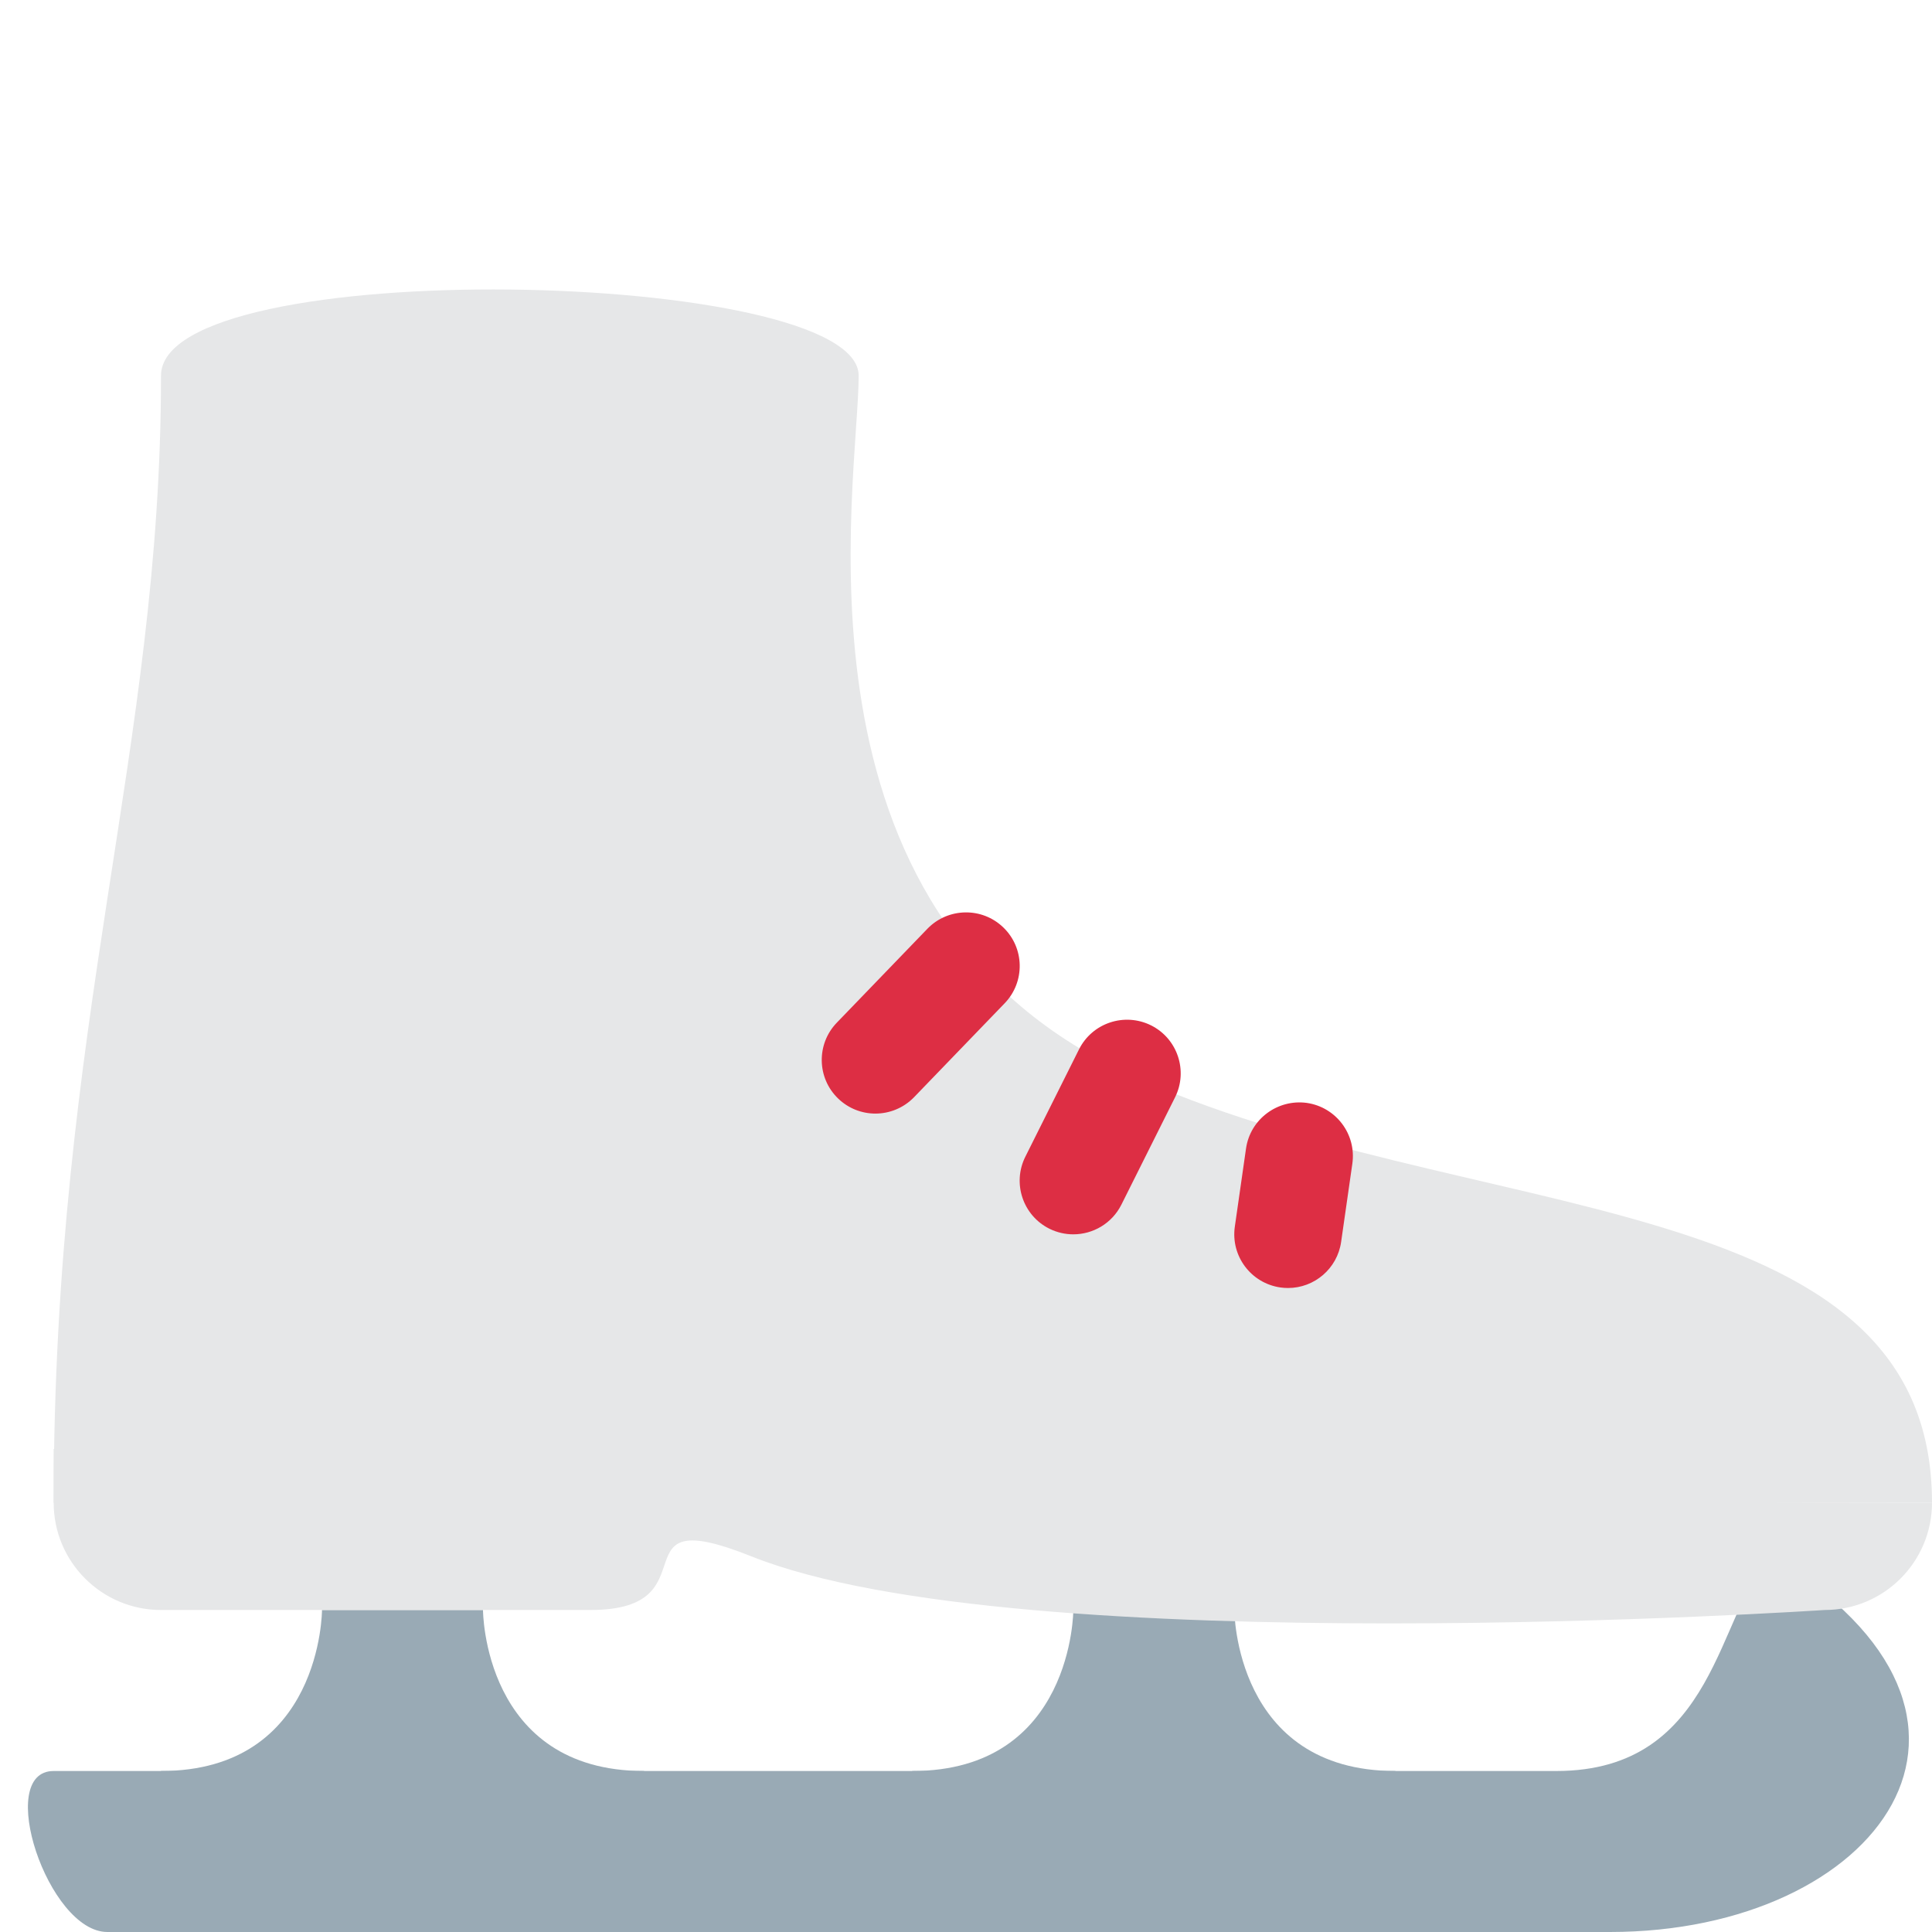
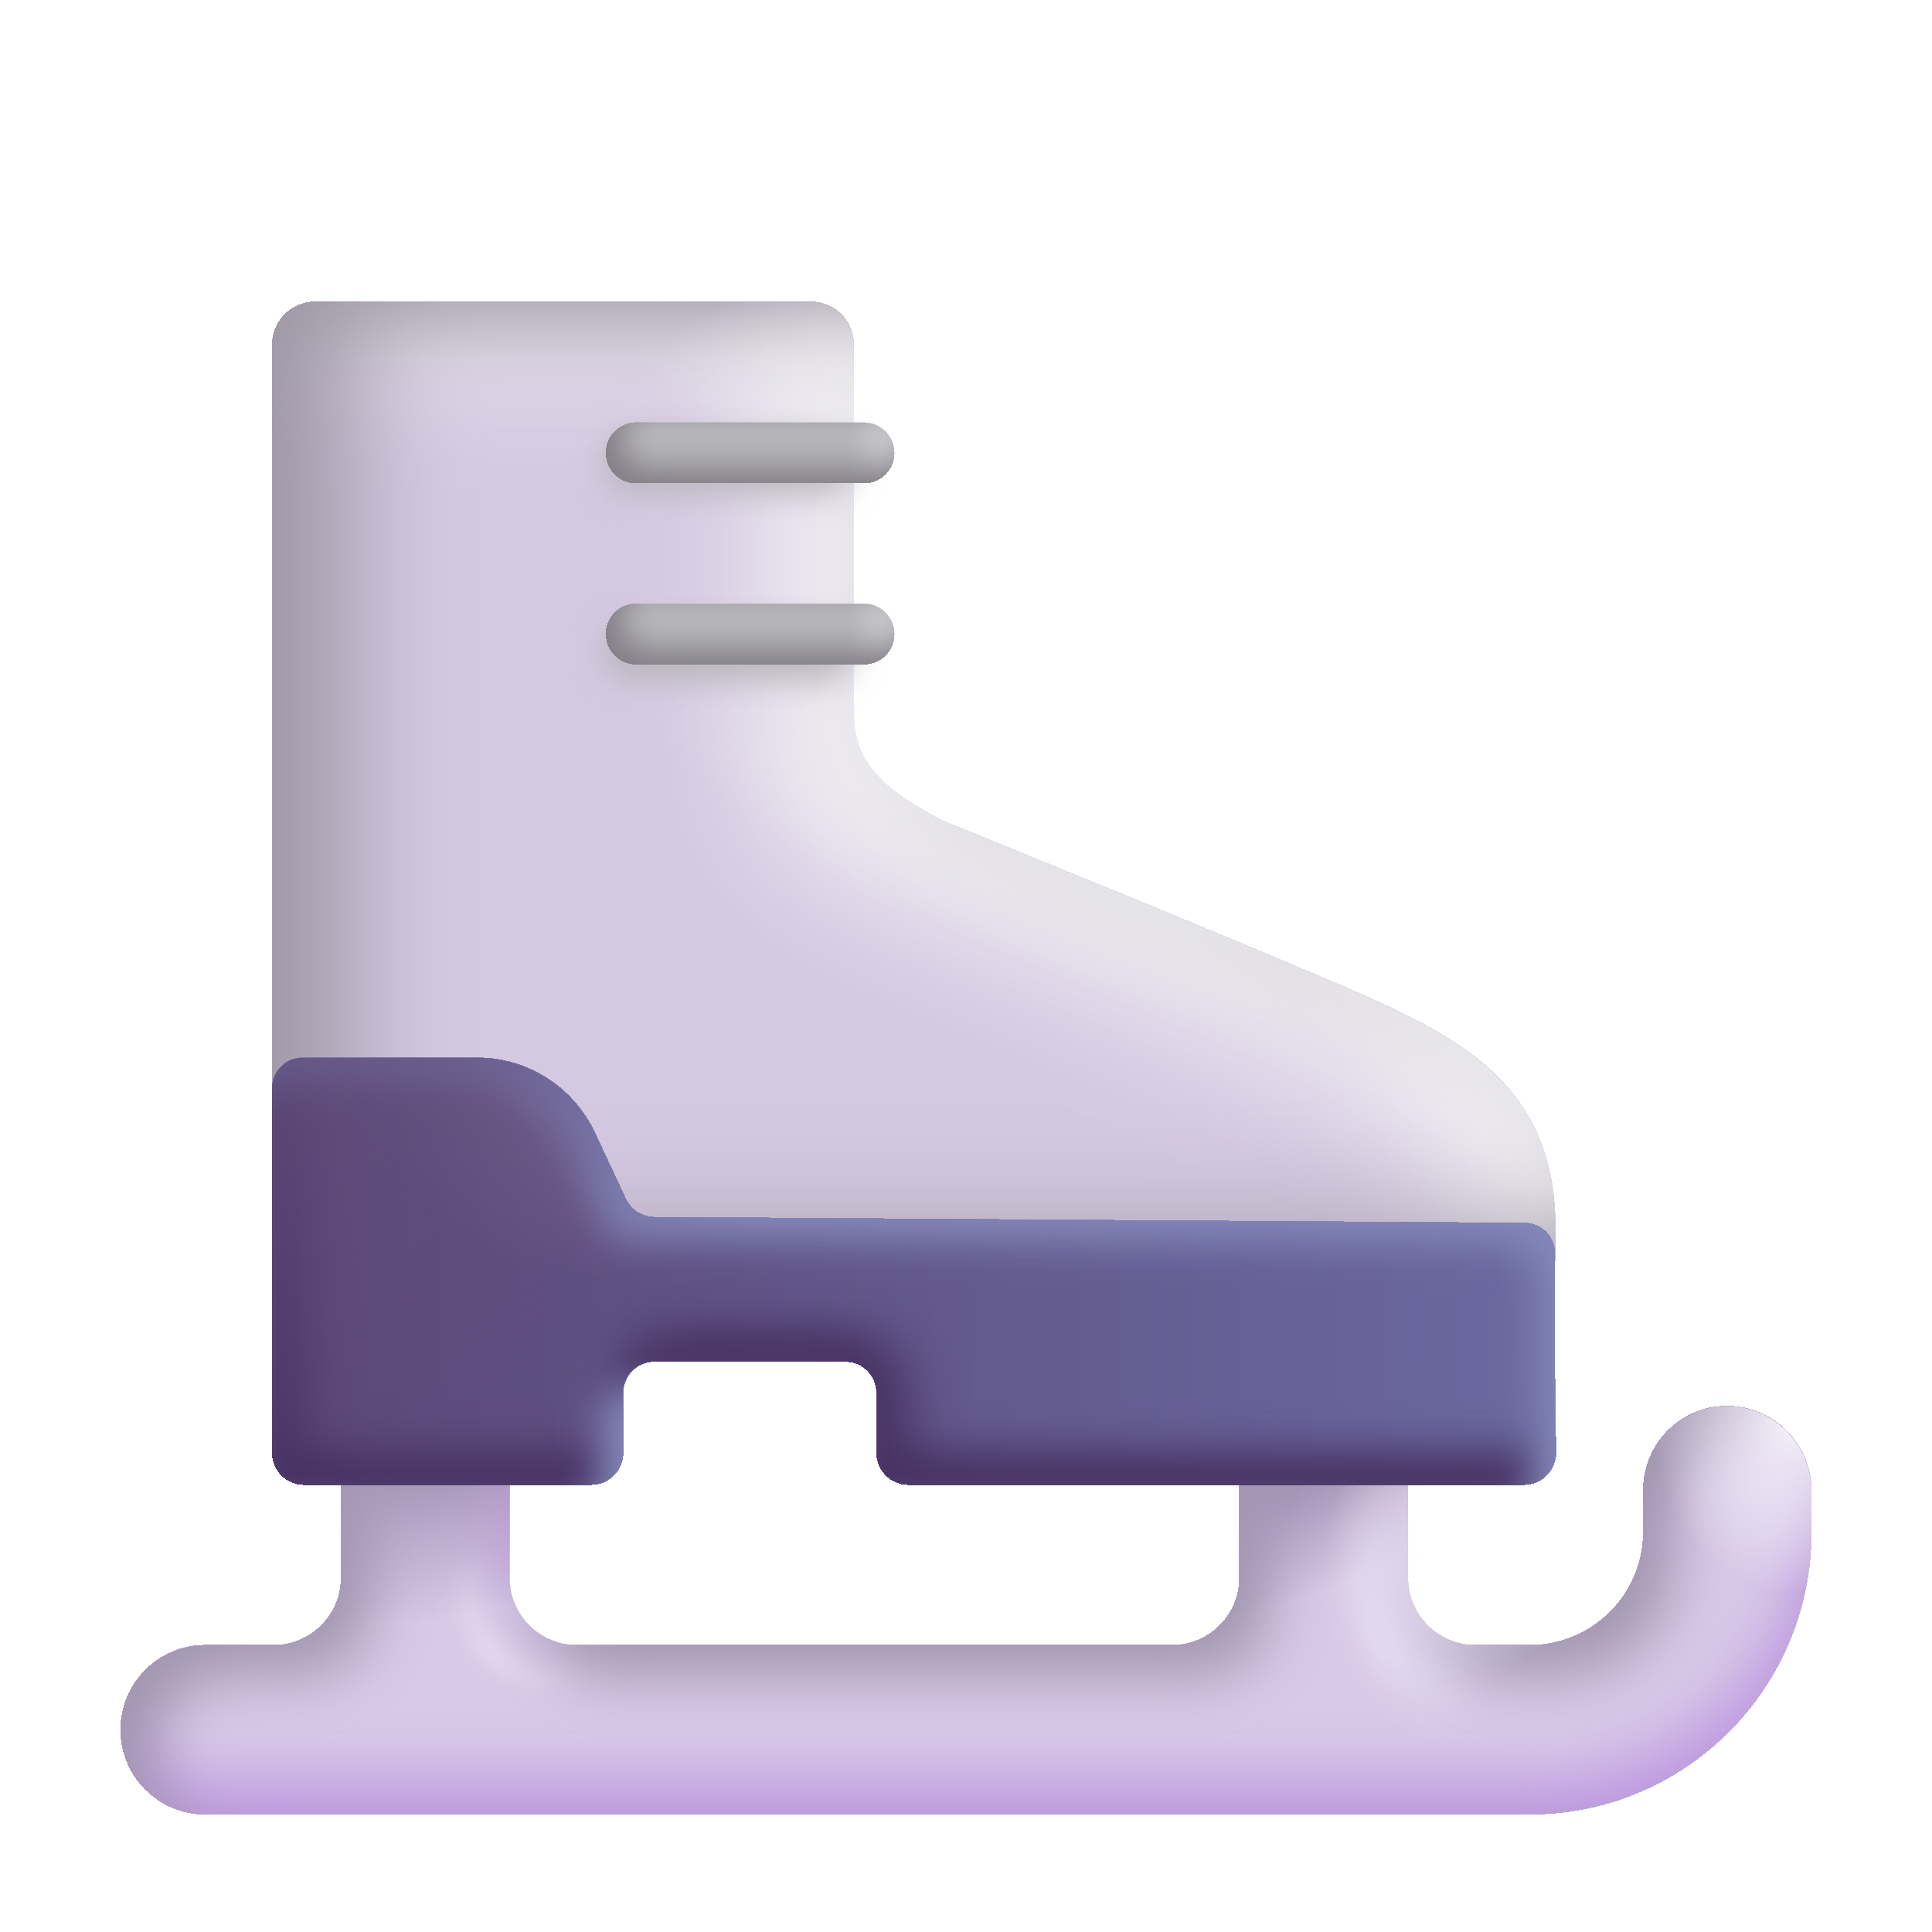
- <svg xmlns="http://www.w3.org/2000/svg" viewBox="0 0 36 36">
-   <path fill="#99AAB5" d="M26 33c2 2-11 2-9 0 3 0 3-3 3-3h3s0 3 3 3zm-14 0c2 2-11 2-9 0 3 0 3-3 3-3h3s0 3 3 3z" />
-   <path fill="#99AAB5" d="M30 36H2c-1.104 0-2.104-3-1-3h28c3 0 3-3 4-4 5 3 2 7-3 7z" />
-   <path fill="#E6E7E8" d="M1 28c0-9 2-14 2-21 0-2.279 13-2 13 0s-1.5 10 5 13c6.268 2.893 15 2 15 8H1z" />
-   <path fill="#E6E7E8" d="M36 28c-24 0-19.001-1-25-1H1v1c0 1.104.896 2 2 2h8c2.333 0 .398-2.041 3-1 5 2 20 1 20 1 1.104 0 2-.896 2-2z" />
-   <path fill="#DD2E44" d="M16.312 20.75c-.25 0-.5-.093-.694-.28-.398-.383-.409-1.017-.025-1.414l1.688-1.75c.384-.396 1.017-.408 1.414-.025.398.383.409 1.016.025 1.414l-1.688 1.75c-.196.202-.458.305-.72.305zM19.999 23c-.15 0-.303-.034-.446-.105-.494-.247-.694-.848-.447-1.342l1-2c.248-.494.848-.692 1.342-.447.494.247.694.848.447 1.342l-1 2c-.176.35-.529.552-.896.552zm4.002 1c-.047 0-.095-.003-.143-.01-.547-.079-.927-.585-.849-1.132l.209-1.458c.079-.547.587-.923 1.132-.849.547.079.927.585.849 1.132l-.209 1.458c-.072.5-.5.859-.989.859z" />
+ <svg xmlns="http://www.w3.org/2000/svg" width="32" height="32" viewBox="0 0 32 32" fill="none">
+   <g filter="url(#filter0_ii_18_2809)">
+     <path d="M27.22 24.68V25.37C27.22 26.41 26.38 27.25 25.34 27.25H24.43C23.82 27.25 23.32 26.75 23.32 26.14V23.828H20.53V26.14C20.53 26.75 20.03 27.25 19.42 27.25H9.55C8.94 27.25 8.44 26.75 8.44 26.14V23.828H5.65V26.14C5.65 26.75 5.15 27.25 4.54 27.25H3.4C2.63 27.25 2 27.88 2 28.65C2 29.42 2.63 30.05 3.4 30.05H25.33C27.91 30.05 30 27.96 30 25.38V24.69C30 23.92 29.37 23.29 28.6 23.29C27.85 23.29 27.22 23.91 27.22 24.68Z" fill="#D7C9E7" />
+     <path d="M27.22 24.68V25.37C27.22 26.41 26.38 27.25 25.34 27.25H24.43C23.82 27.25 23.32 26.75 23.32 26.14V23.828H20.53V26.14C20.53 26.75 20.03 27.25 19.42 27.25H9.55C8.94 27.25 8.44 26.75 8.44 26.14V23.828H5.65V26.14C5.65 26.75 5.15 27.25 4.54 27.25H3.4C2.63 27.25 2 27.88 2 28.65C2 29.42 2.63 30.05 3.4 30.05H25.33C27.91 30.05 30 27.96 30 25.38V24.69C30 23.92 29.37 23.29 28.6 23.29C27.85 23.29 27.22 23.91 27.22 24.68Z" fill="url(#paint0_radial_18_2809)" />
+     <path d="M27.22 24.68V25.37C27.22 26.41 26.38 27.25 25.34 27.25H24.43C23.82 27.25 23.32 26.75 23.32 26.14V23.828H20.53V26.14C20.53 26.75 20.03 27.25 19.42 27.25H9.55C8.94 27.25 8.44 26.75 8.44 26.14V23.828H5.65V26.14C5.65 26.75 5.15 27.25 4.54 27.25H3.4C2.63 27.25 2 27.88 2 28.65C2 29.42 2.63 30.05 3.4 30.05H25.33C27.91 30.05 30 27.96 30 25.38V24.69C30 23.92 29.37 23.29 28.6 23.29C27.85 23.29 27.22 23.91 27.22 24.68Z" fill="url(#paint1_radial_18_2809)" />
+   </g>
+   <path d="M27.22 24.68V25.37C27.22 26.41 26.38 27.25 25.34 27.25H24.43C23.82 27.25 23.32 26.75 23.32 26.14V23.828H20.53V26.14C20.53 26.75 20.03 27.25 19.42 27.25H9.55C8.94 27.25 8.44 26.75 8.44 26.14V23.828H5.65V26.14C5.65 26.75 5.15 27.25 4.54 27.25H3.4C2.63 27.25 2 27.88 2 28.65C2 29.42 2.63 30.05 3.4 30.05H25.33C27.91 30.05 30 27.96 30 25.38V24.69C30 23.92 29.37 23.29 28.6 23.29C27.85 23.29 27.22 23.91 27.22 24.68Z" fill="url(#paint2_radial_18_2809)" />
+   <path d="M27.22 24.68V25.37C27.22 26.41 26.38 27.25 25.34 27.25H24.43C23.82 27.25 23.32 26.75 23.32 26.14V23.828H20.53V26.14C20.53 26.75 20.03 27.25 19.42 27.25H9.55C8.94 27.25 8.44 26.75 8.44 26.14V23.828H5.65V26.14C5.65 26.75 5.15 27.25 4.54 27.25H3.4C2.63 27.25 2 27.88 2 28.65C2 29.42 2.63 30.05 3.4 30.05H25.33C27.91 30.05 30 27.96 30 25.38V24.69C30 23.92 29.37 23.29 28.6 23.29C27.85 23.29 27.22 23.91 27.22 24.68Z" fill="url(#paint3_radial_18_2809)" />
+   <g filter="url(#filter1_ii_18_2809)">
+     <path d="M21.829 16.161C23.994 17.081 25.723 17.816 25.76 20.27L25.75 21.246L25.381 20.5H4.51V5.71C4.51 5.32 4.83 5 5.22 5H13.43C13.82 5 14.14 5.32 14.14 5.71V11.82C14.14 12.67 14.68 13.1 15.58 13.58C17.664 14.437 19.755 15.279 21.829 16.161Z" fill="#D5C9E2" />
+   </g>
+   <path d="M21.829 16.161C23.994 17.081 25.723 17.816 25.76 20.27L25.75 21.246L25.381 20.5H4.51V5.71C4.51 5.32 4.83 5 5.22 5H13.43C13.82 5 14.14 5.32 14.14 5.71V11.82C14.14 12.67 14.68 13.1 15.58 13.58C17.664 14.437 19.755 15.279 21.829 16.161Z" fill="url(#paint4_radial_18_2809)" />
+   <path d="M21.829 16.161C23.994 17.081 25.723 17.816 25.76 20.27L25.75 21.246L25.381 20.5H4.51V5.71C4.51 5.32 4.83 5 5.22 5H13.43C13.82 5 14.14 5.32 14.14 5.71V11.82C14.14 12.67 14.68 13.1 15.58 13.58C17.664 14.437 19.755 15.279 21.829 16.161Z" fill="url(#paint5_radial_18_2809)" />
+   <path d="M21.829 16.161C23.994 17.081 25.723 17.816 25.76 20.27L25.75 21.246L25.381 20.5H4.51V5.71C4.51 5.32 4.83 5 5.22 5H13.43C13.82 5 14.14 5.32 14.14 5.71V11.82C14.14 12.67 14.68 13.1 15.58 13.58C17.664 14.437 19.755 15.279 21.829 16.161Z" fill="url(#paint6_radial_18_2809)" />
+   <g filter="url(#filter2_iii_18_2809)">
+     <path d="M25.75 22.56V20.757C25.75 20.482 25.528 20.259 25.253 20.257L10.84 20.16C10.63 20.16 10.45 20.04 10.36 19.85L9.85 18.76C9.5 18.01 8.74 17.52 7.91 17.52H5.01C4.734 17.52 4.51 17.744 4.51 18.02V22.55V24.06C4.51 24.35 4.75 24.59 5.04 24.59H9.79C10.08 24.59 10.32 24.35 10.32 24.06V23.07C10.32 22.78 10.55 22.55 10.84 22.55H14C14.29 22.55 14.52 22.78 14.52 23.07V24.06C14.52 24.35 14.76 24.59 15.05 24.59H25.24C25.53 24.59 25.77 24.35 25.77 24.06L25.75 22.56Z" fill="url(#paint7_linear_18_2809)" />
+     <path d="M25.75 22.56V20.757C25.75 20.482 25.528 20.259 25.253 20.257L10.84 20.16C10.63 20.16 10.45 20.04 10.36 19.85L9.85 18.76C9.5 18.01 8.74 17.52 7.91 17.52H5.01C4.734 17.52 4.51 17.744 4.51 18.02V22.55V24.06C4.51 24.35 4.75 24.59 5.04 24.59H9.79C10.08 24.59 10.32 24.35 10.32 24.06V23.07C10.32 22.78 10.55 22.55 10.84 22.55H14C14.29 22.55 14.52 22.78 14.52 23.07V24.06C14.52 24.35 14.76 24.59 15.05 24.59H25.24C25.53 24.59 25.77 24.35 25.77 24.06L25.75 22.56Z" fill="url(#paint8_radial_18_2809)" />
+   </g>
+   <path d="M25.75 22.56V20.757C25.75 20.482 25.528 20.259 25.253 20.257L10.84 20.16C10.63 20.16 10.45 20.04 10.36 19.85L9.85 18.76C9.5 18.01 8.74 17.52 7.91 17.52H5.01C4.734 17.52 4.51 17.744 4.51 18.02V22.55V24.06C4.51 24.35 4.75 24.59 5.04 24.59H9.79C10.08 24.59 10.32 24.35 10.32 24.06V23.07C10.32 22.78 10.55 22.55 10.84 22.55H14C14.29 22.55 14.52 22.78 14.52 23.07V24.06C14.52 24.35 14.76 24.59 15.05 24.59H25.24C25.53 24.59 25.77 24.35 25.77 24.06L25.75 22.56Z" fill="url(#paint9_radial_18_2809)" />
+   <g filter="url(#filter3_f_18_2809)">
+     <path fill-rule="evenodd" clip-rule="evenodd" d="M9.97 10.797C9.97 10.521 10.215 10.297 10.518 10.297H13.587C13.889 10.297 14.134 10.521 14.134 10.797C14.134 11.073 13.889 11.297 13.587 11.297H10.518C10.215 11.297 9.97 11.073 9.97 10.797Z" fill="url(#paint10_linear_18_2809)" />
+   </g>
+   <g filter="url(#filter4_i_18_2809)">
+     <path d="M14.31 10.5H10.54" stroke="#B7B6BA" stroke-miterlimit="10" stroke-linecap="round" stroke-linejoin="round" />
+     <path d="M14.31 10.5H10.54" stroke="url(#paint11_linear_18_2809)" stroke-miterlimit="10" stroke-linecap="round" stroke-linejoin="round" />
+   </g>
+   <g filter="url(#filter5_f_18_2809)">
+     <path fill-rule="evenodd" clip-rule="evenodd" d="M9.97 7.697C9.97 7.421 10.215 7.197 10.518 7.197H13.587C13.889 7.197 14.134 7.421 14.134 7.697C14.134 7.973 13.889 8.197 13.587 8.197H10.518C10.215 8.197 9.97 7.973 9.97 7.697Z" fill="url(#paint12_linear_18_2809)" />
+   </g>
+   <g filter="url(#filter6_i_18_2809)">
+     <path d="M14.31 7.5H10.54" stroke="#B7B6BA" stroke-miterlimit="10" stroke-linecap="round" stroke-linejoin="round" />
+     <path d="M14.31 7.5H10.54" stroke="url(#paint13_linear_18_2809)" stroke-miterlimit="10" stroke-linecap="round" stroke-linejoin="round" />
+   </g>
+   <g filter="url(#filter7_f_18_2809)">
+     <path d="M7.738 25.904C7.628 26.587 7.866 27.954 9.705 27.954" stroke="url(#paint14_linear_18_2809)" stroke-width="0.4" stroke-linecap="round" />
+   </g>
+   <g filter="url(#filter8_f_18_2809)">
+     <path d="M22.686 25.345V26.546C22.741 27.05 23.117 28.057 24.177 28.057" stroke="url(#paint15_linear_18_2809)" stroke-width="0.4" stroke-linecap="round" />
+   </g>
+   <defs>
+     <filter id="filter0_ii_18_2809" x="2" y="22.69" width="28.5" height="7.86" filterUnits="userSpaceOnUse" color-interpolation-filters="sRGB">
+       <feFlood flood-opacity="0" result="BackgroundImageFix" />
+       <feBlend mode="normal" in="SourceGraphic" in2="BackgroundImageFix" result="shape" />
+       <feColorMatrix in="SourceAlpha" type="matrix" values="0 0 0 0 0 0 0 0 0 0 0 0 0 0 0 0 0 0 127 0" result="hardAlpha" />
+       <feOffset dy="-0.6" />
+       <feGaussianBlur stdDeviation="0.5" />
+       <feComposite in2="hardAlpha" operator="arithmetic" k2="-1" k3="1" />
+       <feColorMatrix type="matrix" values="0 0 0 0 0.753 0 0 0 0 0.604 0 0 0 0 0.89 0 0 0 1 0" />
+       <feBlend mode="normal" in2="shape" result="effect1_innerShadow_18_2809" />
+       <feColorMatrix in="SourceAlpha" type="matrix" values="0 0 0 0 0 0 0 0 0 0 0 0 0 0 0 0 0 0 127 0" result="hardAlpha" />
+       <feOffset dx="0.5" dy="0.5" />
+       <feGaussianBlur stdDeviation="0.5" />
+       <feComposite in2="hardAlpha" operator="arithmetic" k2="-1" k3="1" />
+       <feColorMatrix type="matrix" values="0 0 0 0 0.635 0 0 0 0 0.588 0 0 0 0 0.69 0 0 0 1 0" />
+       <feBlend mode="normal" in2="effect1_innerShadow_18_2809" result="effect2_innerShadow_18_2809" />
+     </filter>
+     <filter id="filter1_ii_18_2809" x="3.01" y="5" width="24" height="17.246" filterUnits="userSpaceOnUse" color-interpolation-filters="sRGB">
+       <feFlood flood-opacity="0" result="BackgroundImageFix" />
+       <feBlend mode="normal" in="SourceGraphic" in2="BackgroundImageFix" result="shape" />
+       <feColorMatrix in="SourceAlpha" type="matrix" values="0 0 0 0 0 0 0 0 0 0 0 0 0 0 0 0 0 0 127 0" result="hardAlpha" />
+       <feOffset dx="-1.5" dy="1" />
+       <feGaussianBlur stdDeviation="1" />
+       <feComposite in2="hardAlpha" operator="arithmetic" k2="-1" k3="1" />
+       <feColorMatrix type="matrix" values="0 0 0 0 0.945 0 0 0 0 0.937 0 0 0 0 0.953 0 0 0 1 0" />
+       <feBlend mode="normal" in2="shape" result="effect1_innerShadow_18_2809" />
+       <feColorMatrix in="SourceAlpha" type="matrix" values="0 0 0 0 0 0 0 0 0 0 0 0 0 0 0 0 0 0 127 0" result="hardAlpha" />
+       <feOffset dx="1.25" />
+       <feGaussianBlur stdDeviation="1" />
+       <feComposite in2="hardAlpha" operator="arithmetic" k2="-1" k3="1" />
+       <feColorMatrix type="matrix" values="0 0 0 0 0.616 0 0 0 0 0.588 0 0 0 0 0.643 0 0 0 1 0" />
+       <feBlend mode="normal" in2="effect1_innerShadow_18_2809" result="effect2_innerShadow_18_2809" />
+     </filter>
+     <filter id="filter2_iii_18_2809" x="4.11" y="17.12" width="22.16" height="7.87" filterUnits="userSpaceOnUse" color-interpolation-filters="sRGB">
+       <feFlood flood-opacity="0" result="BackgroundImageFix" />
+       <feBlend mode="normal" in="SourceGraphic" in2="BackgroundImageFix" result="shape" />
+       <feColorMatrix in="SourceAlpha" type="matrix" values="0 0 0 0 0 0 0 0 0 0 0 0 0 0 0 0 0 0 127 0" result="hardAlpha" />
+       <feOffset dy="-0.4" />
+       <feGaussianBlur stdDeviation="0.375" />
+       <feComposite in2="hardAlpha" operator="arithmetic" k2="-1" k3="1" />
+       <feColorMatrix type="matrix" values="0 0 0 0 0.275 0 0 0 0 0.192 0 0 0 0 0.384 0 0 0 1 0" />
+       <feBlend mode="normal" in2="shape" result="effect1_innerShadow_18_2809" />
+       <feColorMatrix in="SourceAlpha" type="matrix" values="0 0 0 0 0 0 0 0 0 0 0 0 0 0 0 0 0 0 127 0" result="hardAlpha" />
+       <feOffset dx="0.5" dy="-0.25" />
+       <feGaussianBlur stdDeviation="0.5" />
+       <feComposite in2="hardAlpha" operator="arithmetic" k2="-1" k3="1" />
+       <feColorMatrix type="matrix" values="0 0 0 0 0.275 0 0 0 0 0.192 0 0 0 0 0.384 0 0 0 1 0" />
+       <feBlend mode="normal" in2="effect1_innerShadow_18_2809" result="effect2_innerShadow_18_2809" />
+       <feColorMatrix in="SourceAlpha" type="matrix" values="0 0 0 0 0 0 0 0 0 0 0 0 0 0 0 0 0 0 127 0" result="hardAlpha" />
+       <feOffset dx="-0.4" dy="0.4" />
+       <feGaussianBlur stdDeviation="0.3" />
+       <feComposite in2="hardAlpha" operator="arithmetic" k2="-1" k3="1" />
+       <feColorMatrix type="matrix" values="0 0 0 0 0.514 0 0 0 0 0.529 0 0 0 0 0.725 0 0 0 1 0" />
+       <feBlend mode="normal" in2="effect2_innerShadow_18_2809" result="effect3_innerShadow_18_2809" />
+     </filter>
+     <filter id="filter3_f_18_2809" x="9.47" y="9.797" width="5.164" height="2" filterUnits="userSpaceOnUse" color-interpolation-filters="sRGB">
+       <feFlood flood-opacity="0" result="BackgroundImageFix" />
+       <feBlend mode="normal" in="SourceGraphic" in2="BackgroundImageFix" result="shape" />
+       <feGaussianBlur stdDeviation="0.25" result="effect1_foregroundBlur_18_2809" />
+     </filter>
+     <filter id="filter4_i_18_2809" x="10.04" y="9.75" width="5.02" height="1.25" filterUnits="userSpaceOnUse" color-interpolation-filters="sRGB">
+       <feFlood flood-opacity="0" result="BackgroundImageFix" />
+       <feBlend mode="normal" in="SourceGraphic" in2="BackgroundImageFix" result="shape" />
+       <feColorMatrix in="SourceAlpha" type="matrix" values="0 0 0 0 0 0 0 0 0 0 0 0 0 0 0 0 0 0 127 0" result="hardAlpha" />
+       <feOffset dx="0.25" dy="-0.25" />
+       <feGaussianBlur stdDeviation="0.25" />
+       <feComposite in2="hardAlpha" operator="arithmetic" k2="-1" k3="1" />
+       <feColorMatrix type="matrix" values="0 0 0 0 0.51 0 0 0 0 0.498 0 0 0 0 0.525 0 0 0 1 0" />
+       <feBlend mode="normal" in2="shape" result="effect1_innerShadow_18_2809" />
+     </filter>
+     <filter id="filter5_f_18_2809" x="9.47" y="6.697" width="5.164" height="2" filterUnits="userSpaceOnUse" color-interpolation-filters="sRGB">
+       <feFlood flood-opacity="0" result="BackgroundImageFix" />
+       <feBlend mode="normal" in="SourceGraphic" in2="BackgroundImageFix" result="shape" />
+       <feGaussianBlur stdDeviation="0.25" result="effect1_foregroundBlur_18_2809" />
+     </filter>
+     <filter id="filter6_i_18_2809" x="10.04" y="6.75" width="5.02" height="1.25" filterUnits="userSpaceOnUse" color-interpolation-filters="sRGB">
+       <feFlood flood-opacity="0" result="BackgroundImageFix" />
+       <feBlend mode="normal" in="SourceGraphic" in2="BackgroundImageFix" result="shape" />
+       <feColorMatrix in="SourceAlpha" type="matrix" values="0 0 0 0 0 0 0 0 0 0 0 0 0 0 0 0 0 0 127 0" result="hardAlpha" />
+       <feOffset dx="0.25" dy="-0.25" />
+       <feGaussianBlur stdDeviation="0.25" />
+       <feComposite in2="hardAlpha" operator="arithmetic" k2="-1" k3="1" />
+       <feColorMatrix type="matrix" values="0 0 0 0 0.51 0 0 0 0 0.498 0 0 0 0 0.525 0 0 0 1 0" />
+       <feBlend mode="normal" in2="shape" result="effect1_innerShadow_18_2809" />
+     </filter>
+     <filter id="filter7_f_18_2809" x="7.215" y="25.404" width="2.989" height="3.05" filterUnits="userSpaceOnUse" color-interpolation-filters="sRGB">
+       <feFlood flood-opacity="0" result="BackgroundImageFix" />
+       <feBlend mode="normal" in="SourceGraphic" in2="BackgroundImageFix" result="shape" />
+       <feGaussianBlur stdDeviation="0.15" result="effect1_foregroundBlur_18_2809" />
+     </filter>
+     <filter id="filter8_f_18_2809" x="21.886" y="24.545" width="3.091" height="4.312" filterUnits="userSpaceOnUse" color-interpolation-filters="sRGB">
+       <feFlood flood-opacity="0" result="BackgroundImageFix" />
+       <feBlend mode="normal" in="SourceGraphic" in2="BackgroundImageFix" result="shape" />
+       <feGaussianBlur stdDeviation="0.3" result="effect1_foregroundBlur_18_2809" />
+     </filter>
+     <radialGradient id="paint0_radial_18_2809" cx="0" cy="0" r="1" gradientUnits="userSpaceOnUse" gradientTransform="translate(7.22052 23.5854) rotate(74.2569) scale(3.20486 4.48426)">
+       <stop offset="0.205" stop-color="#A594B8" />
+       <stop offset="1" stop-color="#A594B8" stop-opacity="0" />
+     </radialGradient>
+     <radialGradient id="paint1_radial_18_2809" cx="0" cy="0" r="1" gradientUnits="userSpaceOnUse" gradientTransform="translate(20.7608 23.5854) rotate(69.0755) scale(3.01451 4.21792)">
+       <stop offset="0.416" stop-color="#A594B8" />
+       <stop offset="1" stop-color="#A594B8" stop-opacity="0" />
+     </radialGradient>
+     <radialGradient id="paint2_radial_18_2809" cx="0" cy="0" r="1" gradientUnits="userSpaceOnUse" gradientTransform="translate(29.7462 23.5026) rotate(90) scale(2.89852 2.41605)">
+       <stop stop-color="#F9F5FE" />
+       <stop offset="1" stop-color="#F9F5FE" stop-opacity="0" />
+     </radialGradient>
+     <radialGradient id="paint3_radial_18_2809" cx="0" cy="0" r="1" gradientUnits="userSpaceOnUse" gradientTransform="translate(24.1976 25.5522) rotate(126.968) scale(2.40992 2.20647)">
+       <stop offset="0.154" stop-color="#E4DEEB" />
+       <stop offset="1" stop-color="#E4DEEB" stop-opacity="0" />
+     </radialGradient>
+     <radialGradient id="paint4_radial_18_2809" cx="0" cy="0" r="1" gradientUnits="userSpaceOnUse" gradientTransform="translate(20.2639 14.3929) rotate(107.241) scale(2.51463 9.87412)">
+       <stop offset="0.142" stop-color="#ECEBED" />
+       <stop offset="1" stop-color="#ECEBED" stop-opacity="0" />
+     </radialGradient>
+     <radialGradient id="paint5_radial_18_2809" cx="0" cy="0" r="1" gradientUnits="userSpaceOnUse" gradientTransform="translate(25.9999 17.4375) rotate(124.077) scale(2.56555 6.06964)">
+       <stop stop-color="#F0EFF1" />
+       <stop offset="1" stop-color="#F0EFF1" stop-opacity="0" />
+     </radialGradient>
+     <radialGradient id="paint6_radial_18_2809" cx="0" cy="0" r="1" gradientUnits="userSpaceOnUse" gradientTransform="translate(16.8124 6.5) rotate(-176.46) scale(6.07409 2.074)">
+       <stop stop-color="#F0EFF2" />
+       <stop offset="1" stop-color="#F0EFF2" stop-opacity="0" />
+     </radialGradient>
+     <linearGradient id="paint7_linear_18_2809" x1="4.51" y1="22.147" x2="25.77" y2="22.065" gradientUnits="userSpaceOnUse">
+       <stop stop-color="#5B4778" />
+       <stop offset="1" stop-color="#6A69A0" />
+     </linearGradient>
+     <radialGradient id="paint8_radial_18_2809" cx="0" cy="0" r="1" gradientUnits="userSpaceOnUse" gradientTransform="translate(9.68741 17.52) rotate(143.79) scale(3.56322 3.72443)">
+       <stop offset="0.267" stop-color="#72618F" />
+       <stop offset="1" stop-color="#72618F" stop-opacity="0" />
+     </radialGradient>
+     <radialGradient id="paint9_radial_18_2809" cx="0" cy="0" r="1" gradientUnits="userSpaceOnUse" gradientTransform="translate(6.31241 15.4375) rotate(56.4451) scale(7.3498 15.543)">
+       <stop stop-color="#604D7B" />
+       <stop offset="1" stop-color="#604D7B" stop-opacity="0" />
+     </radialGradient>
+     <linearGradient id="paint10_linear_18_2809" x1="10.241" y1="10.946" x2="14.134" y2="10.946" gradientUnits="userSpaceOnUse">
+       <stop stop-color="#BBB8BE" />
+       <stop offset="1" stop-color="#BCB9BF" />
+     </linearGradient>
+     <linearGradient id="paint11_linear_18_2809" x1="15.074" y1="10.5" x2="14.053" y2="10.5" gradientUnits="userSpaceOnUse">
+       <stop stop-color="#D8D7DB" />
+       <stop offset="1" stop-color="#D8D7DB" stop-opacity="0" />
+     </linearGradient>
+     <linearGradient id="paint12_linear_18_2809" x1="10.241" y1="7.846" x2="14.134" y2="7.846" gradientUnits="userSpaceOnUse">
+       <stop stop-color="#BBB8BE" />
+       <stop offset="1" stop-color="#BCB9BF" />
+     </linearGradient>
+     <linearGradient id="paint13_linear_18_2809" x1="15.074" y1="7.5" x2="14.053" y2="7.5" gradientUnits="userSpaceOnUse">
+       <stop stop-color="#D8D7DB" />
+       <stop offset="1" stop-color="#D8D7DB" stop-opacity="0" />
+     </linearGradient>
+     <linearGradient id="paint14_linear_18_2809" x1="7.715" y1="25.738" x2="9.353" y2="28.078" gradientUnits="userSpaceOnUse">
+       <stop stop-color="#E4D8EF" stop-opacity="0" />
+       <stop offset="0.539" stop-color="#E4D8EF" />
+       <stop offset="1" stop-color="#E4D8EF" stop-opacity="0" />
+     </linearGradient>
+     <linearGradient id="paint15_linear_18_2809" x1="22.417" y1="24.621" x2="25.453" y2="26.885" gradientUnits="userSpaceOnUse">
+       <stop stop-color="#EFE8F9" stop-opacity="0" />
+       <stop offset="0.539" stop-color="#EFE8F9" />
+       <stop offset="1" stop-color="#EFE8F9" stop-opacity="0" />
+     </linearGradient>
+   </defs>
</svg>
